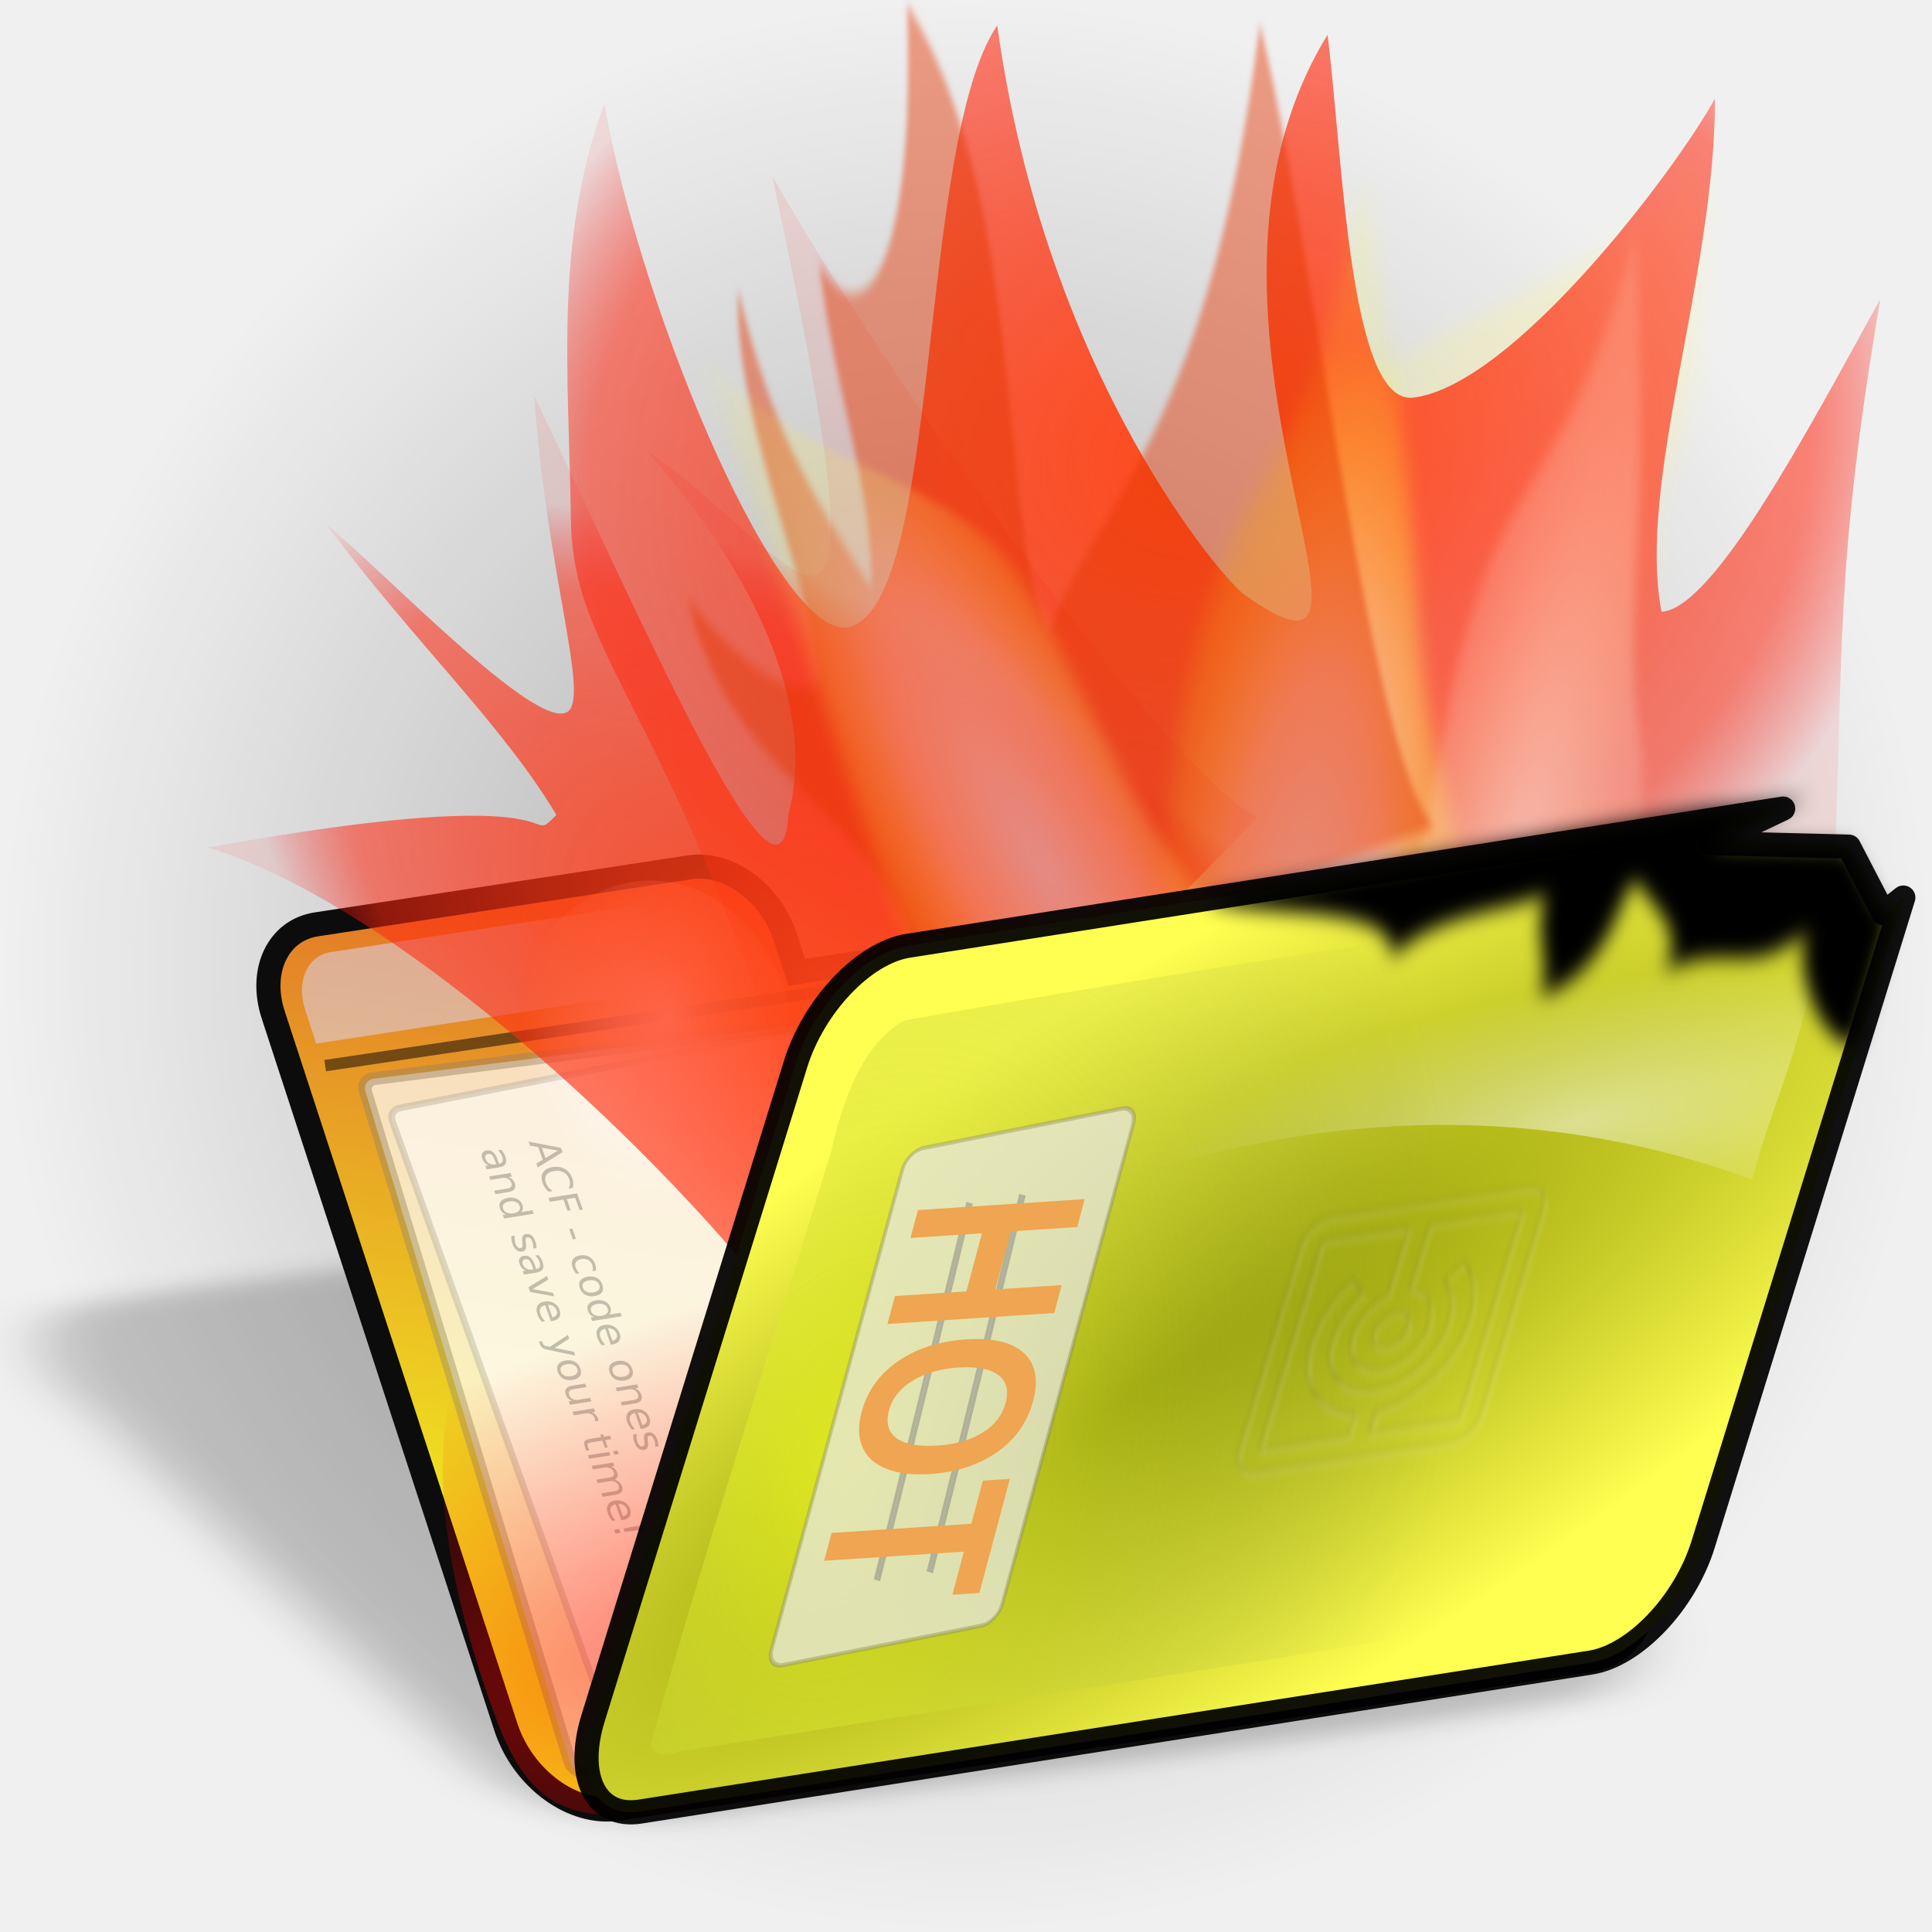
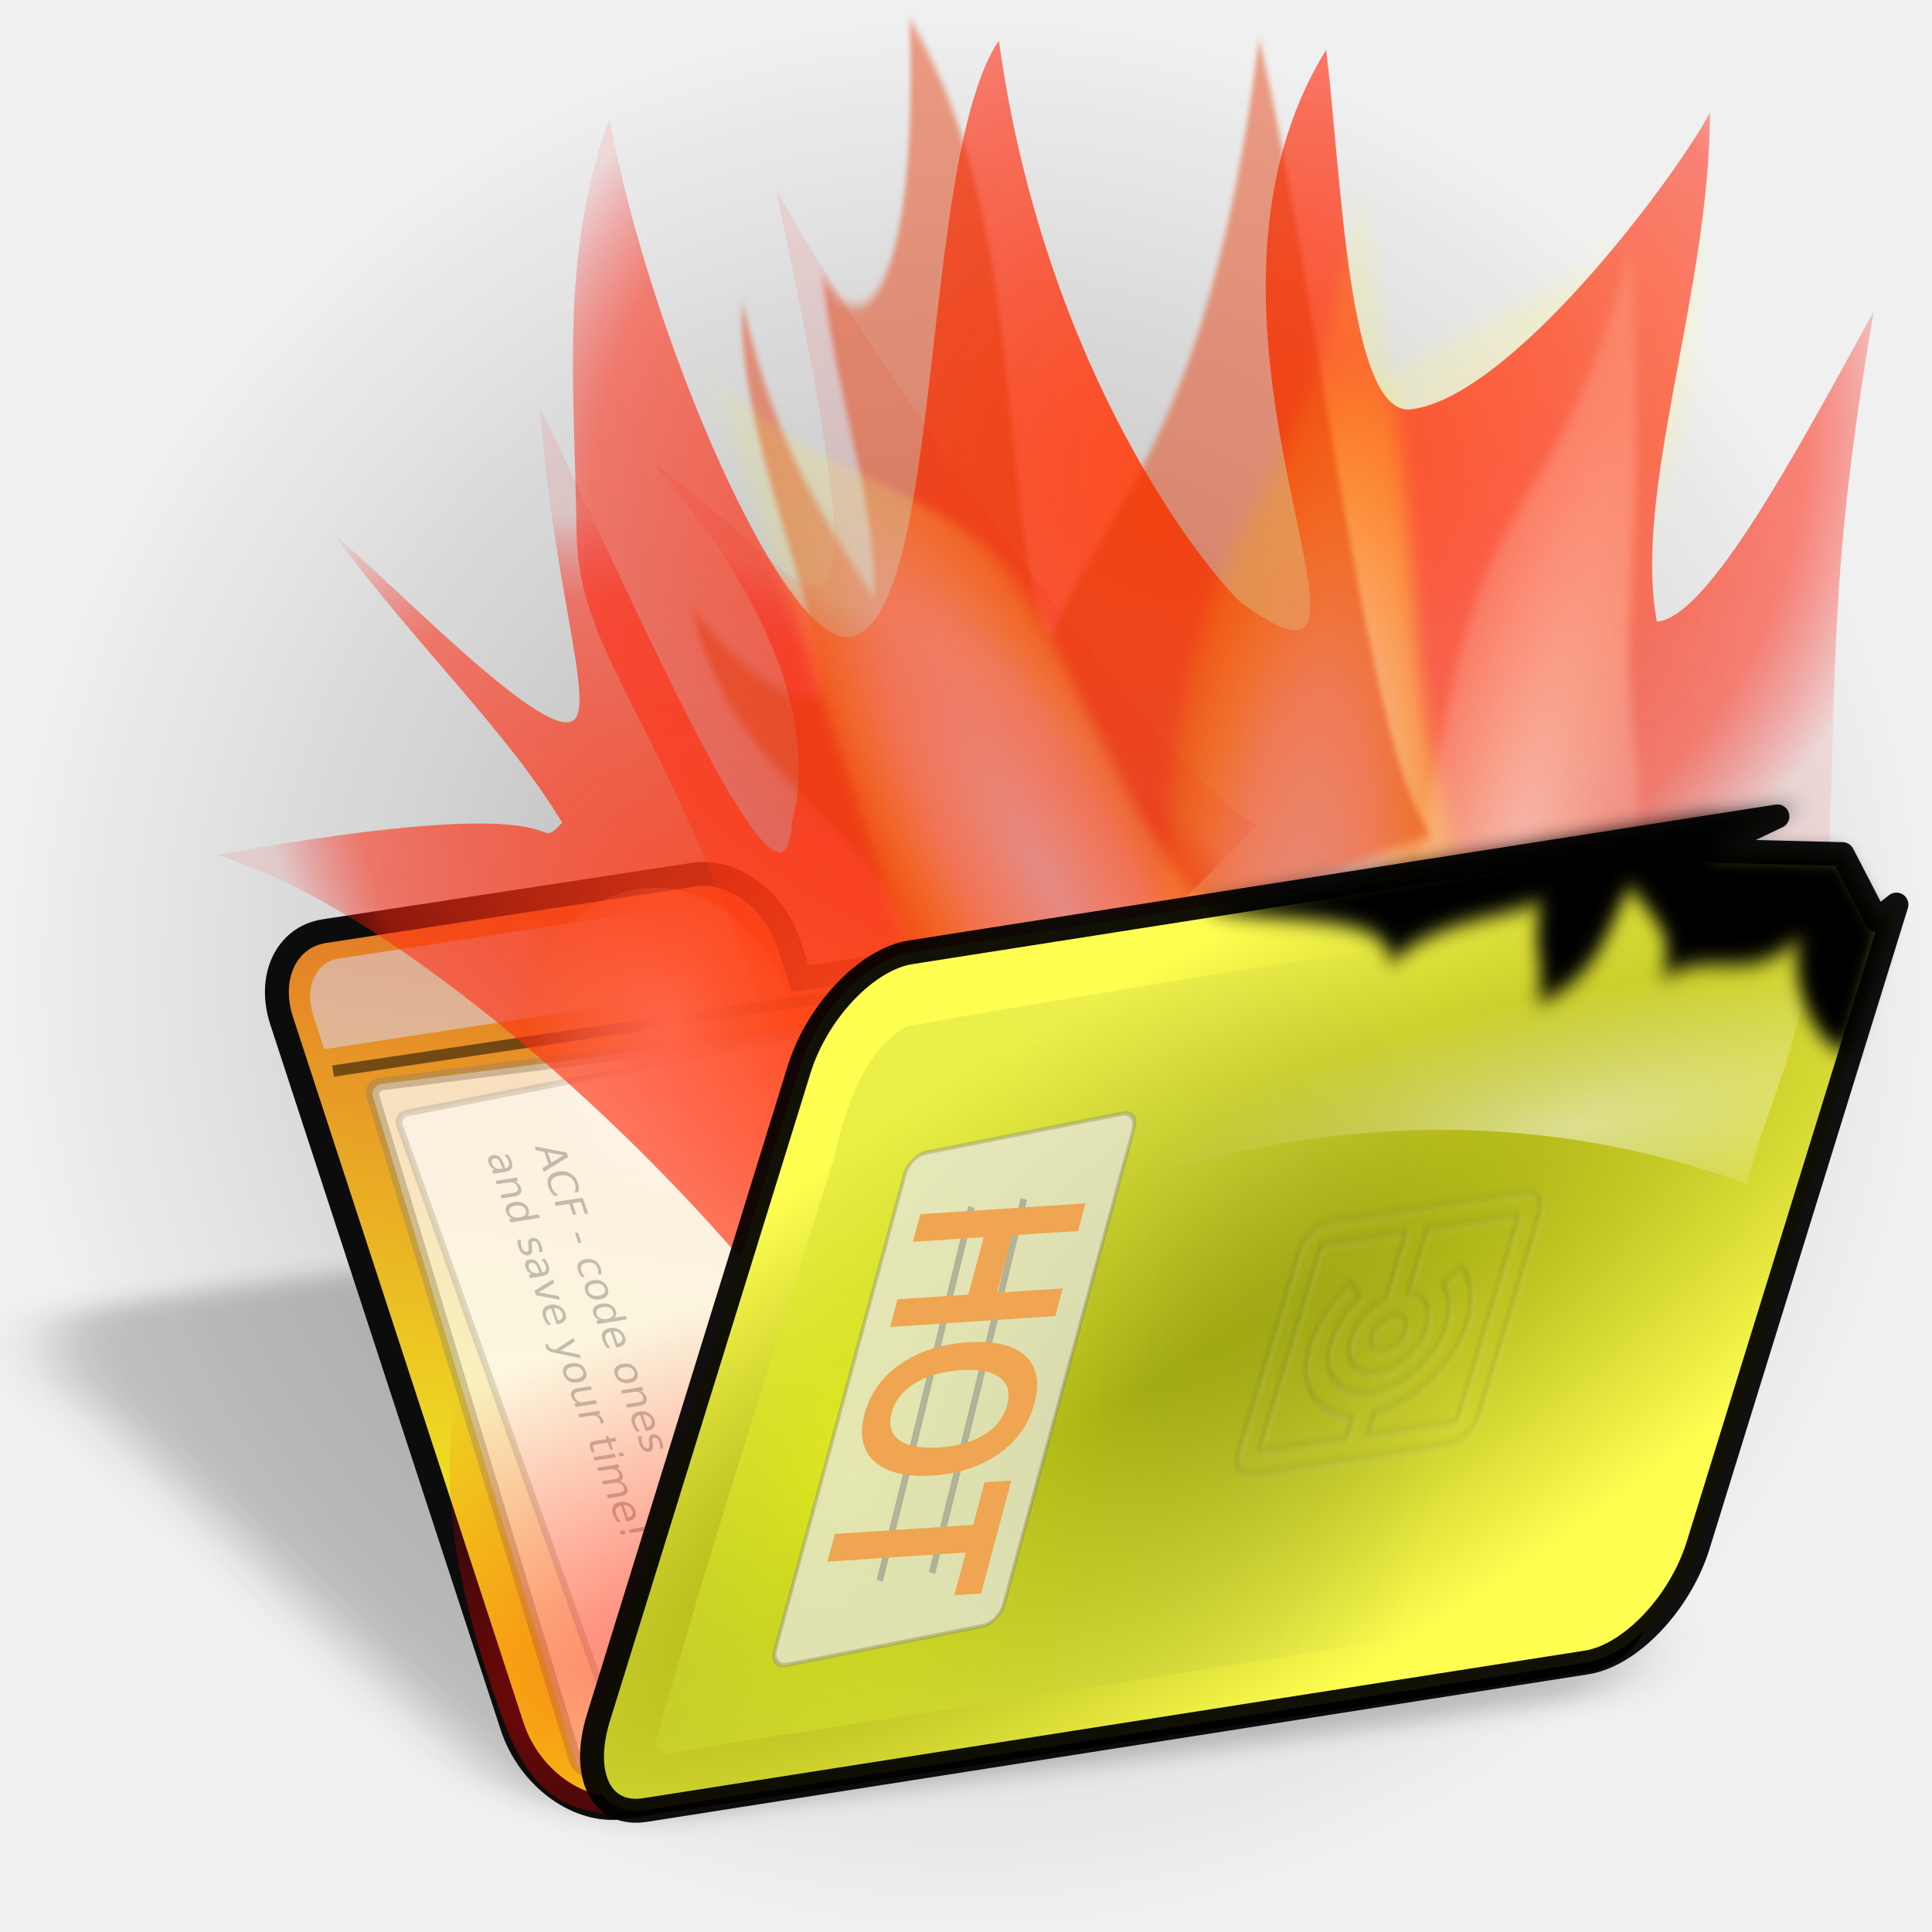
- <svg xmlns="http://www.w3.org/2000/svg" xmlns:xlink="http://www.w3.org/1999/xlink" width="800" height="800" id="svg2" version="1.1">
+ <svg xmlns="http://www.w3.org/2000/svg" xmlns:xlink="http://www.w3.org/1999/xlink" width="256" height="256" id="svg2" version="1.1">
  <defs id="defs4">
    <linearGradient id="linearGradient4261">
      <stop style="stop-color:#ffffff;stop-opacity:1;" offset="0" id="stop4263" />
      <stop style="stop-color:#ffffff;stop-opacity:0;" offset="1" id="stop4265" />
    </linearGradient>
    <linearGradient id="linearGradient4610">
      <stop style="stop-color:#ff0000;stop-opacity:1;" offset="0" id="stop4612" />
      <stop style="stop-color:#ff0000;stop-opacity:0;" offset="1" id="stop4614" />
    </linearGradient>
    <linearGradient id="linearGradient4564">
      <stop style="stop-color:#000000;stop-opacity:1;" offset="0" id="stop4566" />
      <stop style="stop-color:#000000;stop-opacity:0;" offset="1" id="stop4568" />
    </linearGradient>
    <linearGradient id="linearGradient4483">
      <stop id="stop4485" offset="0" style="stop-color:#ffffff;stop-opacity:1;" />
      <stop id="stop4487" offset="1" style="stop-color:#ffffff;stop-opacity:1" />
    </linearGradient>
    <linearGradient id="linearGradient4419">
      <stop id="stop4421" offset="0" style="stop-color:#f3ff1f;stop-opacity:1;" />
      <stop id="stop4423" offset="1" style="stop-color:#94a151;stop-opacity:0" />
    </linearGradient>
    <linearGradient id="linearGradient4306">
      <stop style="stop-color:#ff4b1b;stop-opacity:1;" offset="0" id="stop4308" />
      <stop id="stop3737" offset="0.843" style="stop-color:#ff250d;stop-opacity:0.541;" />
      <stop style="stop-color:#ff0000;stop-opacity:0.088;" offset="1" id="stop4310" />
    </linearGradient>
    <linearGradient id="linearGradient4268">
      <stop id="stop4270" offset="0" style="stop-color:#f3ff1f;stop-opacity:1;" />
      <stop id="stop4272" offset="1" style="stop-color:#dc3e2b;stop-opacity:1;" />
    </linearGradient>
    <linearGradient id="linearGradient4260">
      <stop id="stop4262" offset="0" style="stop-color:#ffffff;stop-opacity:1;" />
      <stop style="stop-color:#fff5e4;stop-opacity:0.395;" offset="0.5" id="stop4264" />
      <stop id="stop4266" offset="1" style="stop-color:#ffd2b7;stop-opacity:0;" />
    </linearGradient>
    <linearGradient id="linearGradient3852">
      <stop id="stop3854" offset="0" style="stop-color:#daddf7;stop-opacity:1;" />
      <stop style="stop-color:#fbdfd2;stop-opacity:0.518;" offset="0.375" id="stop3856" />
      <stop id="stop3858" offset="1" style="stop-color:#ffff5e;stop-opacity:0.123;" />
    </linearGradient>
    <linearGradient id="linearGradient3794">
      <stop style="stop-color:#daddf7;stop-opacity:1;" offset="0" id="stop3796" />
      <stop id="stop3802" offset="0.5" style="stop-color:#f8cbb6;stop-opacity:0.78;" />
      <stop style="stop-color:#ffff0d;stop-opacity:0.123;" offset="1" id="stop3798" />
    </linearGradient>
    <linearGradient id="linearGradient3764">
      <stop style="stop-color:#ffffff;stop-opacity:1;" offset="0" id="stop3766" />
      <stop style="stop-color:#ffffff;stop-opacity:0.895;" offset="1" id="stop3768" />
    </linearGradient>
    <linearGradient id="linearGradient3725">
      <stop style="stop-color:#ffffff;stop-opacity:0" offset="0" id="stop3727" />
      <stop style="stop-color:#dadaff;stop-opacity:1;" offset="1" id="stop3729" />
    </linearGradient>
    <linearGradient id="linearGradient3698">
      <stop style="stop-color:#909800;stop-opacity:1;" offset="0" id="stop3700" />
      <stop style="stop-color:#ffff51;stop-opacity:1;" offset="1" id="stop3702" />
    </linearGradient>
-     <linearGradient xlink:href="#linearGradient4268" id="linearGradient3706" x1="255.728" y1="285.922" x2="353.567" y2="-69.078" gradientUnits="userSpaceOnUse" gradientTransform="matrix(1.075114,-0.1643852,0.4053173,1.240813,-176.0063,297.9742)" />
-     <linearGradient xlink:href="#linearGradient3725" id="linearGradient3731" x1="321.642" y1="49.381" x2="276.062" y2="29" gradientUnits="userSpaceOnUse" gradientTransform="matrix(1.075114,-0.1643852,0.4268124,1.306616,-177.9766,294.4107)" />
+     <linearGradient xlink:href="#linearGradient4268" id="linearGradient3706" x1="255.728" y1="285.922" x2="353.567" y2="-69.078" gradientUnits="userSpaceOnUse" gradientTransform="matrix(0.3408073,-0.0521095,0.1284841,0.3933331,-109.3546,575.0137)" />
+     <linearGradient xlink:href="#linearGradient3725" id="linearGradient3731" x1="321.642" y1="49.381" x2="276.062" y2="29" gradientUnits="userSpaceOnUse" gradientTransform="matrix(0.3408073,-0.0521095,0.135298,0.4141926,-109.9792,573.8841)" />
    <radialGradient xlink:href="#linearGradient3764" id="radialGradient3770" cx="336.405" cy="230.033" fx="336.405" fy="230.033" r="32.286" gradientTransform="matrix(1,0,0,1.663717,0,-142.1336)" gradientUnits="userSpaceOnUse" />
    <filter id="filter3840" color-interpolation-filters="sRGB">
      <feGaussianBlur stdDeviation="4.536" id="feGaussianBlur3842" />
    </filter>
    <filter id="filter3844" color-interpolation-filters="sRGB">
      <feGaussianBlur stdDeviation="4.433" id="feGaussianBlur3846" />
    </filter>
    <filter id="filter3848" color-interpolation-filters="sRGB">
      <feGaussianBlur stdDeviation="4.233" id="feGaussianBlur3850" />
    </filter>
    <linearGradient xlink:href="#linearGradient3698-0" id="linearGradient3704-4" x1="498.317" y1="125.21" x2="459.54" y2="313.781" gradientUnits="userSpaceOnUse" />
    <linearGradient id="linearGradient3698-0">
      <stop style="stop-color:#ffffff;stop-opacity:1;" offset="0" id="stop3700-9" />
      <stop style="stop-color:#ffffff;stop-opacity:0;" offset="1" id="stop3702-4" />
    </linearGradient>
-     <radialGradient xlink:href="#linearGradient3698-0" id="radialGradient3950" cx="587.041" cy="114.388" fx="587.041" fy="114.388" r="210.447" gradientTransform="matrix(0.8502129,-0.1182492,-0.09760234,0.2841227,85.06338,405.5292)" gradientUnits="userSpaceOnUse" />
+     <radialGradient xlink:href="#linearGradient3698-0" id="radialGradient3950" cx="587.041" cy="114.388" fx="587.041" fy="114.388" r="210.447" gradientTransform="matrix(0.2695144,-0.03748458,-0.03093959,0.09006586,-26.59646,609.1082)" gradientUnits="userSpaceOnUse" />
    <linearGradient id="linearGradient3852-2">
      <stop id="stop3854-4" offset="0" style="stop-color:#daddf7;stop-opacity:1;" />
      <stop style="stop-color:#f8cbb6;stop-opacity:0.78;" offset="0.375" id="stop3856-5" />
      <stop id="stop3858-5" offset="1" style="stop-color:#ffff0d;stop-opacity:0.404;" />
    </linearGradient>
    <linearGradient id="linearGradient3794-1">
      <stop style="stop-color:#daddf7;stop-opacity:1;" offset="0" id="stop3796-5" />
      <stop id="stop3802-2" offset="0.5" style="stop-color:#f8cbb6;stop-opacity:0.78;" />
      <stop style="stop-color:#ffff0d;stop-opacity:0.211" offset="1" id="stop3798-7" />
    </linearGradient>
    <linearGradient id="linearGradient4097">
      <stop id="stop4099" offset="0" style="stop-color:#daddf7;stop-opacity:1;" />
      <stop style="stop-color:#f8cbb6;stop-opacity:0.78;" offset="0.375" id="stop4101" />
      <stop id="stop4103" offset="1" style="stop-color:#ffff0d;stop-opacity:0.404;" />
    </linearGradient>
    <radialGradient xlink:href="#linearGradient3794-1" id="radialGradient3800-2" cx="134.35" cy="-322.228" fx="134.35" fy="-322.228" r="180.817" gradientTransform="matrix(0.462438,0.1320238,-0.3890196,1.362614,298.4016,481.7275)" gradientUnits="userSpaceOnUse" />
    <linearGradient id="linearGradient4110">
      <stop style="stop-color:#daddf7;stop-opacity:1;" offset="0" id="stop4112" />
      <stop id="stop4114" offset="0.5" style="stop-color:#f8cbb6;stop-opacity:0.78;" />
      <stop style="stop-color:#ffff0d;stop-opacity:0.211" offset="1" id="stop4116" />
    </linearGradient>
    <radialGradient xlink:href="#linearGradient3794" id="radialGradient4293" gradientUnits="userSpaceOnUse" gradientTransform="matrix(0.462438,0.1320238,-0.3890196,1.362614,284.2595,481.7275)" cx="134.35" cy="-322.228" fx="134.35" fy="-322.228" r="180.817" />
-     <radialGradient xlink:href="#linearGradient4306" id="radialGradient4331" gradientUnits="userSpaceOnUse" gradientTransform="matrix(1.95313,0.07577318,-0.2295538,1.659582,-380.1722,-89.54359)" cx="418.558" cy="92.11" fx="418.558" fy="92.11" r="153.147" />
-     <radialGradient xlink:href="#linearGradient4419" id="radialGradient4411" cx="298.95" cy="675.465" fx="298.95" fy="675.465" r="231.021" gradientTransform="matrix(1.047223,0.06596438,-0.2927663,1.553226,156.2031,-554.9764)" gradientUnits="userSpaceOnUse" />
-     <radialGradient xlink:href="#linearGradient4306" id="radialGradient4479" gradientUnits="userSpaceOnUse" gradientTransform="matrix(-1.037369,0.4313877,1.46868,1.479326,537.1189,-98.79491)" cx="466.605" cy="165.459" fx="466.605" fy="165.459" r="153.147" />
+     <radialGradient xlink:href="#linearGradient4306" id="radialGradient4331" gradientUnits="userSpaceOnUse" gradientTransform="matrix(0.6191351,0.02401982,-0.07276772,0.5260815,-174.0745,452.1719)" cx="418.558" cy="92.11" fx="418.558" fy="92.11" r="153.147" />
+     <radialGradient xlink:href="#linearGradient4419" id="radialGradient4411" cx="298.95" cy="675.465" fx="298.95" fy="675.465" r="231.021" gradientTransform="matrix(0.331966,0.02091047,-0.09280586,0.492367,-4.045416,304.6314)" gradientUnits="userSpaceOnUse" />
+     <radialGradient xlink:href="#linearGradient4306" id="radialGradient4479" gradientUnits="userSpaceOnUse" gradientTransform="matrix(-0.3288422,0.1367483,0.4655661,0.4689408,116.7035,449.2393)" cx="466.605" cy="165.459" fx="466.605" fy="165.459" r="153.147" />
    <radialGradient xlink:href="#linearGradient4564" id="radialGradient4574" gradientUnits="userSpaceOnUse" gradientTransform="matrix(1,0,0,0.857868,0,35.51909)" cx="-984.899" cy="249.902" fx="-984.899" fy="249.902" r="199" />
    <filter id="filter4576" color-interpolation-filters="sRGB">
      <feGaussianBlur stdDeviation="1.385" id="feGaussianBlur4578" />
    </filter>
    <filter id="filter4588" color-interpolation-filters="sRGB">
      <feGaussianBlur stdDeviation="8.355" id="feGaussianBlur4590" />
    </filter>
    <radialGradient xlink:href="#linearGradient4610" id="radialGradient4616" cx="-187.888" cy="522.208" fx="-187.888" fy="522.208" r="111.117" gradientTransform="matrix(1,0,0,0.7363636,0,137.673)" gradientUnits="userSpaceOnUse" />
-     <radialGradient xlink:href="#linearGradient3698" id="radialGradient3710" cx="432.841" cy="450.007" fx="432.841" fy="450.007" r="278.333" gradientTransform="matrix(1.659419,-1.031473,0.2860954,0.4602661,-455.4125,718.4101)" gradientUnits="userSpaceOnUse" />
+     <radialGradient xlink:href="#linearGradient3698" id="radialGradient3710" cx="432.841" cy="450.007" fx="432.841" fy="450.007" r="278.333" gradientTransform="matrix(0.5260297,-0.3269732,0.0906912,0.1459027,-197.9254,708.2903)" gradientUnits="userSpaceOnUse" />
    <linearGradient id="linearGradient3164">
      <stop id="stop3166" offset="0" style="stop-color:#ffffff;stop-opacity:1;" />
      <stop style="stop-color:#0af27e;stop-opacity:1;" offset="0.756" id="stop3172" />
      <stop id="stop3168" offset="1" style="stop-color:#0af27e;stop-opacity:1;" />
    </linearGradient>
    <linearGradient id="linearGradient3174">
      <stop id="stop3176" offset="0" style="stop-color:#ffe2c0;stop-opacity:1;" />
      <stop style="stop-color:#000000;stop-opacity:1;" offset="0.84" id="stop3182" />
      <stop id="stop3178" offset="1" style="stop-color:#000000;stop-opacity:1;" />
    </linearGradient>
-     <filter id="filter4224">
+     <filter id="filter4224" color-interpolation-filters="sRGB">
      <feGaussianBlur stdDeviation="2" id="feGaussianBlur4226" />
    </filter>
-     <radialGradient xlink:href="#linearGradient4610" id="radialGradient4233" gradientUnits="userSpaceOnUse" gradientTransform="matrix(2.102554,-0.1045525,0.1548818,0.8757045,143.5146,42.32492)" cx="-204.212" cy="537.542" fx="-204.212" fy="537.542" r="111.117" />
-     <filter id="filter4255">
+     <radialGradient xlink:href="#linearGradient4610" id="radialGradient4233" gradientUnits="userSpaceOnUse" gradientTransform="matrix(0.8622935,-0.3397156,0.214283,0.3152777,73.70279,425.3577)" cx="-204.212" cy="537.542" fx="-204.212" fy="537.542" r="111.117" />
+     <filter id="filter4255" color-interpolation-filters="sRGB">
      <feGaussianBlur stdDeviation="3.414" id="feGaussianBlur4257" />
    </filter>
    <radialGradient xlink:href="#linearGradient4261" id="radialGradient4267" cx="-448.508" cy="1464.68" fx="-448.508" fy="1464.68" r="77.272" gradientTransform="matrix(1,0,0,0.8169815,0,268.0636)" gradientUnits="userSpaceOnUse" />
    <radialGradient xlink:href="#linearGradient4261" id="radialGradient3746" gradientUnits="userSpaceOnUse" gradientTransform="matrix(1,0,0,0.8169815,0,268.0636)" cx="-438.536" cy="1445.813" fx="-438.536" fy="1445.813" r="77.272" />
    <radialGradient xlink:href="#linearGradient4260" id="radialGradient3748" gradientUnits="userSpaceOnUse" gradientTransform="matrix(0.7443518,0.5329815,-0.8659231,2.563268,92.71256,814.7433)" cx="134.35" cy="-322.228" fx="134.35" fy="-322.228" r="180.817" />
    <radialGradient xlink:href="#linearGradient3852" id="radialGradient3750" gradientUnits="userSpaceOnUse" gradientTransform="matrix(0.3558316,0.3032365,-0.8063512,0.4383624,108.6921,154.7778)" cx="150.534" cy="-343.843" fx="150.534" fy="-343.843" r="180.817" />
    <radialGradient xlink:href="#linearGradient3794" id="radialGradient3752" gradientUnits="userSpaceOnUse" gradientTransform="matrix(0.6279556,-0.1003267,0.1200544,1.963273,302.0451,716.6414)" cx="177.651" cy="-324.87" fx="177.651" fy="-324.87" r="180.817" />
  </defs>
-   <g id="layer4" style="display:inline" transform="translate(80.55254,95.88361)">
-     <path style="opacity:0.2;fill:#000000;fill-opacity:1;stroke:none;display:inline;filter:url(#filter4588)" d="m 288.628,245.033 c -52.608,1.796 -105.487,-2.586 -157.92,2.558 -23.709,7.763 -36.266,35.12 -31.667,58.848 0.588,78.411 -1.504,156.88 1.337,235.25 5.981,27.334 36.513,44.391 63.344,39.312 124.394,-0.719 248.813,1.566 373.188,-1.281 28.587,-5.66 49.892,-30.752 56.519,-58.369 21.939,-56.454 47.828,-111.44 66.762,-168.974 2.232,-24.425 -22.906,-45.51 -46.562,-41.344 -14.507,-0.519 -29.024,0.465 -43.531,-0.062 -11.205,-21.735 -38,-30.807 -61.312,-27.368 -57.697,0.503 -115.397,0.404 -173.094,-0.038 -4.304,-21.559 -24.649,-39.518 -47.062,-38.531 z" id="path4333" transform="matrix(0.9797826,-0.1274937,0.6935346,0.6422282,-352.7891,303.624)" />
-     <path style="opacity:0.3;fill:url(#radialGradient4574);fill-opacity:1;stroke:none;display:inline" id="path4562" d="m -785.899,249.902 c 0,94.284 -89.095,170.716 -199,170.716 -109.905,0 -199,-76.432 -199,-170.716 0,-94.284 89.095,-170.716 199,-170.716 109.905,0 199,76.432 199,170.716 z" transform="matrix(2.01005,0,0,2.343076,2299.143,-281.4233)" />
+   <g id="layer4" style="display:inline" transform="translate(80.55254,-448.1164)">
+     <path style="opacity:0.2;fill:#000000;fill-opacity:1;stroke:none;display:inline;filter:url(#filter4588)" d="m 288.628,245.033 c -52.608,1.796 -105.487,-2.586 -157.92,2.558 -23.709,7.763 -36.266,35.12 -31.667,58.848 0.588,78.411 -1.504,156.88 1.337,235.25 5.981,27.334 36.513,44.391 63.344,39.312 124.394,-0.719 248.813,1.566 373.188,-1.281 28.587,-5.66 49.892,-30.752 56.519,-58.369 21.939,-56.454 47.828,-111.44 66.762,-168.974 2.232,-24.425 -22.906,-45.51 -46.562,-41.344 -14.507,-0.519 -29.024,0.465 -43.531,-0.062 -11.205,-21.735 -38,-30.807 -61.312,-27.368 -57.697,0.503 -115.397,0.404 -173.094,-0.038 -4.304,-21.559 -24.649,-39.518 -47.062,-38.531 z" id="path4333" transform="matrix(0.3105875,-0.04041505,0.2198479,0.203584,-165.3941,576.8046)" />
+     <path style="opacity:0.3;fill:url(#radialGradient4574);fill-opacity:1;stroke:none;display:inline" id="path4562" d="m -785.899,249.902 a 199,170.716 0 1 1 -398,0 199,170.716 0 1 1 398,0 z" transform="matrix(0.6371785,0,0,0.7427465,675.2587,391.3468)" />
  </g>
-   <g id="layer1" style="display:inline" transform="translate(80.55254,95.88361)">
-     <path style="fill:url(#linearGradient3706);fill-opacity:1;stroke:#0c0c0c;stroke-width:10;stroke-miterlimit:4;stroke-opacity:1;stroke-dasharray:none" d="m 50.436,286.883 c -15.878,2.428 -23.84,19.132 -17.854,37.457 l 17.568,53.781 15.833,48.469 62.913,192.597 c 7.057,21.604 27.788,36.707 46.507,33.845 l 402.395,-61.526 c 18.719,-2.862 28.114,-22.572 21.057,-44.176 L 520.109,306.265 c -7.057,-21.604 -27.809,-36.664 -46.528,-33.801 l -224.228,34.285 -4.838,-14.812 c -5.986,-18.325 -23.585,-31.121 -39.463,-28.694 L 50.436,286.883 z" id="rect2916" />
-     <rect style="opacity:0.7;fill:#ffffff;fill-opacity:1;stroke:#797979;stroke-width:5.389;stroke-miterlimit:4;stroke-opacity:0.464;stroke-dasharray:none" id="rect3708" width="430.35" height="300.26" x="-36.674" y="362.558" ry="4.901" transform="matrix(0.99207,-0.1256863,0.2916487,0.9565255,0,0)" />
-     <rect ry="4.687" y="376.733" x="-47.778" height="287.151" width="402.926" id="rect3710" style="opacity:0.5;fill:#ffffff;fill-opacity:1;stroke:#797979;stroke-width:2.789;stroke-miterlimit:4;stroke-opacity:0.464;stroke-dasharray:none" transform="matrix(0.9812305,-0.1928385,0.3376218,0.9412819,0,0)" />
-     <text xml:space="preserve" style="font-size:16.567px;font-style:normal;font-weight:normal;opacity:0.228;fill:#000000;fill-opacity:1;stroke:none;font-family:Bitstream Vera Sans" x="390.262" y="-4.777" id="text3712" transform="matrix(0.3423481,0.9672269,-0.9784422,0.1566372,0,0)">
-       <tspan id="tspan3714" x="390.262" y="-4.777">ACF - code ones</tspan>
-       <tspan x="390.262" y="15.931" id="tspan3716">and save your time!</tspan>
+   <g id="layer1" style="display:inline" transform="translate(80.55254,-448.1164)">
+     <path style="fill:url(#linearGradient3706);fill-opacity:1;stroke:#0c0c0c;stroke-width:3.17;stroke-miterlimit:4;stroke-opacity:1;stroke-dasharray:none" d="m -37.573,571.498 c -5.033,0.77 -7.557,6.065 -5.66,11.874 l 5.569,17.049 5.019,15.365 19.943,61.053 c 2.237,6.848 8.809,11.636 14.743,10.729 L 129.599,668.063 c 5.934,-0.907 8.912,-7.155 6.675,-14.004 l -24.962,-76.417 c -2.237,-6.848 -8.815,-11.622 -14.749,-10.715 l -71.08,10.868 -1.534,-4.695 c -1.898,-5.809 -7.476,-9.865 -12.51,-9.096 l -49.012,7.494 z" id="rect2916" />
+     <rect style="opacity:0.7;fill:#ffffff;fill-opacity:1;stroke:#797979;stroke-width:1.708;stroke-miterlimit:4;stroke-opacity:0.464;stroke-dasharray:none" id="rect3708" width="136.42" height="95.181" x="-205.809" y="591.813" ry="1.554" transform="matrix(0.99207,-0.1256863,0.2916487,0.9565255,0,0)" />
+     <rect ry="1.486" y="585.893" x="-230.234" height="91.026" width="127.726" id="rect3710" style="opacity:0.5;fill:#ffffff;fill-opacity:1;stroke:#797979;stroke-width:0.884;stroke-miterlimit:4;stroke-opacity:0.464;stroke-dasharray:none" transform="matrix(0.9812305,-0.1928385,0.3376218,0.9412819,0,0)" />
+     <text xml:space="preserve" style="font-size:5.252px;font-style:normal;font-weight:normal;opacity:0.228;fill:#000000;fill-opacity:1;stroke:none;font-family:Bitstream Vera Sans" x="585.519" y="214.809" id="text3712" transform="matrix(0.3423481,0.9672269,-0.9784422,0.1566372,0,0)">
+       <tspan id="tspan3714" x="585.519" y="214.809">ACF - code ones </tspan>
+       <tspan x="585.519" y="221.374" id="tspan3716">and save your time!</tspan>
    </text>
-     <path style="opacity:0.5;fill:url(#linearGradient3731);fill-opacity:1;stroke:none" d="m 56.412,298.357 c -9.717,1.486 -14.433,12.186 -10.575,23.996 l 4.535,13.883 184.651,-28.233 -4.535,-13.883 c -3.858,-11.81 -14.783,-20.118 -24.5,-18.633 L 56.412,298.357 z" id="rect3718" />
-     <path style="opacity:0.5;fill:#000000;stroke:#000000;stroke-width:4.738;stroke-linecap:butt;stroke-linejoin:miter;stroke-miterlimit:4;stroke-opacity:1;stroke-dasharray:none;display:inline" d="M 54.091,345.366 478.464,282.197" id="path4604" />
-     <path transform="matrix(1.320531,-0.4492715,0.5383701,1.215207,189.1664,-161.0884)" style="opacity:0.5;fill:url(#radialGradient4233);fill-opacity:1;stroke:none;display:inline" d="m -76.772,522.208 c 0,45.189 -51.557,85.479 -110.605,72.607 -64.308,-14.018 -84.3,-11.343 -81.33,-56.703 5.593,-85.442 34.861,-135.525 96.229,-135.525 61.368,0 95.706,74.432 95.706,119.621 z" id="path4608" />
-     <path style="fill:url(#radialGradient3746);fill-opacity:1;stroke:none;display:inline" id="path4259" d="m -371.736,1464.68 a 76.772,62.629 0 1 1 -153.543,0 76.772,62.629 0 1 1 153.543,0 z" transform="matrix(0.7851855,0,0,1.183429,540.9907,-1390.229)" />
+     <path style="opacity:0.5;fill:url(#linearGradient3731);fill-opacity:1;stroke:none" d="m -35.679,575.135 c -3.08,0.471 -4.575,3.863 -3.352,7.607 l 1.438,4.401 58.534,-8.95 -1.438,-4.401 c -1.223,-3.744 -4.686,-6.377 -7.766,-5.906 l -47.415,7.25 z" id="rect3718" />
+     <path style="opacity:0.5;fill:#000000;stroke:#000000;stroke-width:1.502;stroke-linecap:butt;stroke-linejoin:miter;stroke-miterlimit:4;stroke-opacity:1;stroke-dasharray:none;display:inline" d="M -36.415,590.037 98.11,570.012" id="path4604" />
+     <path style="opacity:0.5;fill:url(#radialGradient4233);fill-opacity:1;stroke:none;display:inline" d="m 63.388,641.589 c 7.712,17.408 -6.994,40.27 -33.909,43.721 -29.312,3.759 -37.224,7.636 -43.722,-10.26 -12.241,-33.71 -8.536,-57.171 17.153,-65.911 25.689,-8.74 52.766,15.042 60.478,32.45 z" id="path4608" />
+     <path style="fill:url(#radialGradient3746);fill-opacity:1;stroke:none;display:inline" id="path4259" d="m -371.736,1464.68 a 76.772,62.629 0 1 1 -153.543,0 76.772,62.629 0 1 1 153.543,0 z" transform="matrix(0.2489009,0,0,0.3751426,117.9309,39.8593)" />
  </g>
-   <g id="layer3" style="display:inline" transform="translate(80.55254,95.88361)">
-     <path transform="matrix(0.8683365,-0.4360916,0.2745858,1.281031,112.9229,291.7179)" style="fill:url(#radialGradient3750);fill-opacity:1;stroke:none;display:inline;filter:url(#filter3840)" d="M 163.645,222.017 C 258.599,127.062 301.195,184.42 327.459,65.222 360.672,-85.514 529.951,-4.142 605.181,-48.168 578.488,41.403 556.461,31.408 546.54,57.193 522.381,119.98 418.203,153.326 525.279,224.037" id="path3836" />
-     <path style="fill:url(#radialGradient4331);fill-opacity:1;stroke:none;display:inline" d="M 257.666,393.908 C 200.992,197.373 156.666,180.364 155.826,119.107 154.99,58.221 148.819,3.779 169.663,-52.85 185.989,38.044 243.61,170.831 271.059,163.75 309.614,153.803 299.179,-36.424 332.379,-85.362 352.616,60.815 426.919,145.063 434.627,150.276 511.829,205.587 396.544,36.55 469.161,-81.486 475.517,-31.466 478.028,72.038 504.68,68.765 546.148,63.672 613.354,-25.49 629.618,-55.136 629.535,19.308 597.206,103.863 607.446,157.448 629.039,156.12 667.698,83.052 698.05,27.917 678.897,141.303 683.164,169.167 678.312,283.616" id="path4297" />
-     <path style="fill:url(#radialGradient4293);fill-opacity:1;stroke:none;display:inline;filter:url(#filter3848)" d="M 264.66,234.139 C 359.614,139.184 385.878,112.92 412.142,-6.278 445.355,-157.014 492.954,-107.293 547.503,-248.714 c 24.244,163.645 0,169.706 20.203,240.416 C 587.909,62.413 519.218,165.448 626.295,236.159" id="path3784" transform="matrix(0.7648417,-0.1148969,0.08860908,1.092227,86.76539,312.893)" />
-     <path id="path4477" d="M 440.088,242.586 C 402.837,224.19 284.291,57.264 239.178,-23.093 291.963,222.467 251.448,134.187 187.841,91.297 c 79.814,91.87 58.453,145.667 57.997,150.748 -3.037,52.931 -62.162,-84.416 -105.162,-173.911 5.082,72.827 22.811,123.787 13.99,130.573 -12.522,9.633 -79.646,-61.641 -99.883,-77.064 36.73,48.929 72.673,82.499 95.069,119.928 C 134.774,256.423 166.561,225.953 5.557,255.052 79.292,277.34 184.163,371.385 242.485,445.593" style="fill:url(#radialGradient4479);fill-opacity:1;stroke:none;display:inline" />
-     <path id="path4256" d="M 264.66,234.139 C 359.614,139.184 385.878,112.92 412.142,-6.278 445.355,-157.014 492.954,-107.293 547.503,-248.714 c 24.244,163.645 0,169.706 20.203,240.416 C 587.909,62.413 519.218,165.448 626.295,236.159" style="opacity:0.5;fill:url(#radialGradient3748);fill-opacity:1;stroke:none;display:inline;filter:url(#filter3848)" transform="matrix(0.5392206,-0.04739719,-0.03786287,0.8790211,292.2264,244.5893)" />
-     <path transform="matrix(-1.048572,0.3753656,0.3175775,1.414215,792.2657,-138.6992)" id="path4425" d="m 322.24,187.058 c 18.643,-23.726 -3.836,-174.216 -1.787,-234.804 52.002,105.407 95.312,111.707 126.945,144.003 10.78,-33.54 -28.298,-117.687 0.369,-183.667 17.278,69.454 43.231,88.822 53.407,61.668 5.201,40.645 -1.476,64.143 7.514,93.181 19.472,-41.385 23.589,-62.062 24.245,-93.88 12.882,34.973 -3.772,91.792 2.505,114.558 19.406,3.232 41.093,-35.497 41.429,-35.834 -1.767,62.309 -60.331,74.211 -54.74,136.798" style="opacity:0.829;fill:#e43500;fill-opacity:0.548;stroke:none;display:inline;filter:url(#filter4576)" />
-     <path id="path3832" d="m 163.645,222.017 c 94.954,-94.954 88.32,-156.202 114.584,-275.4 33.213,-150.736 19.81,-100.075 51.462,-249.716 36.226,100.279 104.088,145.643 124.291,216.354 20.203,70.711 -35.778,240.071 71.298,310.782" style="fill:url(#radialGradient3752);fill-opacity:1;stroke:none;display:inline;filter:url(#filter3844);opacity:0.5" transform="matrix(0.4160818,-0.4432597,0.334145,0.6337672,175.2486,391.0344)" />
+   <g id="layer3" style="display:inline" transform="translate(80.55254,-448.1164)">
+     <path transform="matrix(0.2752595,-0.1382395,0.0870427,0.4060822,-17.7651,573.0304)" style="fill:url(#radialGradient3750);fill-opacity:1;stroke:none;display:inline;filter:url(#filter3840)" d="M 163.645,222.017 C 258.599,127.062 301.195,184.42 327.459,65.222 360.672,-85.514 529.951,-4.142 605.181,-48.168 578.488,41.403 556.461,31.408 546.54,57.193 522.381,119.98 418.203,153.326 525.279,224.037" id="path3836" />
+     <path style="fill:url(#radialGradient4331);fill-opacity:1;stroke:none;display:inline" d="M 28.118,605.424 C 10.152,543.124 -3.899,537.732 -4.165,518.313 -4.43,499.013 -6.386,481.755 0.221,463.804 5.396,492.617 23.662,534.71 32.363,532.465 c 12.222,-3.153 8.914,-63.454 19.438,-78.967 6.415,46.338 29.969,73.044 32.412,74.696 24.473,17.533 -12.072,-36.051 10.947,-73.468 2.015,15.856 2.811,48.666 11.259,47.629 13.145,-1.614 34.449,-29.879 39.605,-39.276 -0.026,23.599 -10.274,50.402 -7.029,67.388 6.845,-0.421 19.1,-23.583 28.721,-41.061 -6.072,35.943 -4.719,44.776 -6.257,81.056" id="path4297" />
+     <path style="fill:url(#radialGradient4293);fill-opacity:1;stroke:none;display:inline;filter:url(#filter3848)" d="M 264.66,234.139 C 359.614,139.184 385.878,112.92 412.142,-6.278 445.355,-157.014 492.954,-107.293 547.503,-248.714 c 24.244,163.645 0,169.706 20.203,240.416 C 587.909,62.413 519.218,165.448 626.295,236.159" id="path3784" transform="matrix(0.242452,-0.03642189,0.02808876,0.3462321,-26.05693,579.7429)" />
+     <path id="path4477" d="m 85.945,557.456 c -11.808,-5.832 -49.387,-58.746 -63.688,-84.219 16.733,77.842 3.89,49.857 -16.274,36.261 25.301,29.123 18.529,46.176 18.385,47.787 -0.963,16.779 -19.705,-26.759 -33.336,-55.129 1.611,23.086 7.231,39.24 4.435,41.391 -3.97,3.054 -25.248,-19.54 -31.663,-24.429 11.643,15.51 23.037,26.152 30.136,38.017 -4.779,4.708 5.297,-4.951 -45.741,4.273 23.374,7.065 56.618,36.877 75.105,60.401" style="fill:url(#radialGradient4479);fill-opacity:1;stroke:none;display:inline" />
+     <path id="path4256" d="M 264.66,234.139 C 359.614,139.184 385.878,112.92 412.142,-6.278 445.355,-157.014 492.954,-107.293 547.503,-248.714 c 24.244,163.645 0,169.706 20.203,240.416 C 587.909,62.413 519.218,165.448 626.295,236.159" style="opacity:0.5;fill:url(#radialGradient3748);fill-opacity:1;stroke:none;display:inline;filter:url(#filter3848)" transform="matrix(0.170931,-0.01502474,-0.01200239,0.2786465,39.07347,558.0909)" />
+     <path transform="matrix(-0.3323935,0.1189895,0.1006709,0.448301,197.5841,436.5898)" id="path4425" d="m 322.24,187.058 c 18.643,-23.726 -3.836,-174.216 -1.787,-234.804 52.002,105.407 95.312,111.707 126.945,144.003 10.78,-33.54 -28.298,-117.687 0.369,-183.667 17.278,69.454 43.231,88.822 53.407,61.668 5.201,40.645 -1.476,64.143 7.514,93.181 19.472,-41.385 23.589,-62.062 24.245,-93.88 12.882,34.973 -3.772,91.792 2.505,114.558 19.406,3.232 41.093,-35.497 41.429,-35.834 -1.767,62.309 -60.331,74.211 -54.74,136.798" style="opacity:0.829;fill:#e43500;fill-opacity:0.548;stroke:none;display:inline;filter:url(#filter4576)" />
+     <path id="path3832" d="m 163.645,222.017 c 94.954,-94.954 88.32,-156.202 114.584,-275.4 33.213,-150.736 19.81,-100.075 51.462,-249.716 36.226,100.279 104.088,145.643 124.291,216.354 20.203,70.711 -35.778,240.071 71.298,310.782" style="opacity:0.5;fill:url(#radialGradient3752);fill-opacity:1;stroke:none;display:inline;filter:url(#filter3844)" transform="matrix(0.1318964,-0.1405117,0.1059228,0.2009019,1.991932,604.5134)" />
  </g>
-   <g id="layer2" style="display:inline" transform="translate(80.55254,95.88361)">
-     <path style="fill:url(#radialGradient3710);fill-opacity:1;stroke:#000000;stroke-width:10;stroke-linejoin:round;stroke-miterlimit:4;stroke-opacity:0.93;stroke-dasharray:none" d="m 657.817,238.925 -362.316,56.801 c -18.308,2.871 -39.113,24.74 -46.628,49.016 L 165.021,615.602 c -7.515,24.276 1.182,41.52 19.491,38.65 l 393.553,-61.691 c 18.308,-2.871 39.113,-24.74 46.628,-49.016 l 82.876,-267.77 -8.232,6.494 -14.317,-27.579 -57.333,-1.447 30.131,-14.318 z" id="path2923" />
-     <path style="opacity:0.5;fill:url(#radialGradient3950);fill-opacity:1;stroke:none;display:inline" d="m 664.455,299.846 c -129.216,19.266 -257.525,31.396 -387.017,53.024 -17.442,7.439 -32.923,47.029 -41.802,82.291 -4.201,14.293 -8.781,28.242 -13.224,42.32 148.398,-106.859 294.272,-131.87 422.704,-84.922 4.735,-19.75 12.635,-37.512 18.12,-56.901 2.967,-10.608 7.428,-24.024 7.737,-34.341 -1.636,-2.492 -4.229,-1.832 -6.518,-1.471 z" id="path2923-8" />
-     <path style="opacity:0.679;fill:url(#radialGradient4411);fill-opacity:1;stroke:none" d="m 678.601,265.198 c -128.195,20.549 -256.478,38.547 -384.645,61.464 -17.892,9.859 -25.692,34.102 -30.344,54.289 -25.062,81.657 -51.755,162.982 -74.652,245.019 1.258,6.917 8.721,4.459 13.354,3.126 125.023,-19.719 250.043,-38.143 375.1,-59.539 17.095,-7.059 26.205,-29.188 30.633,-47.986 24.78,-83.386 52.608,-166.104 76.031,-249.749 0.723,-4.255 -1.147,-8.748 -5.477,-6.625 z" id="path4375" />
-     <g id="g4592" transform="matrix(1.352662,-0.07949985,0.06416709,1.578032,-135.938,-343.9151)">
+   <g id="layer2" style="display:inline" transform="translate(80.55254,-448.1164)">
+     <path style="fill:url(#radialGradient3710);fill-opacity:1;stroke:#000000;stroke-width:3.17;stroke-linejoin:round;stroke-miterlimit:4;stroke-opacity:0.93;stroke-dasharray:none" d="M 154.964,556.295 40.111,574.301 C 34.308,575.211 27.712,582.143 25.33,589.839 l -26.581,85.862 c -2.382,7.696 0.375,13.162 6.178,12.252 L 129.683,668.397 c 5.804,-0.91 12.399,-7.842 14.781,-15.538 l 26.271,-84.882 -2.61,2.058 -4.538,-8.742 -18.174,-0.459 9.551,-4.539 z" id="path2923" />
+     <path style="opacity:0.5;fill:url(#radialGradient3950);fill-opacity:1;stroke:none;display:inline" d="m 157.069,575.607 c -40.961,6.107 -81.635,9.952 -122.683,16.808 -5.529,2.358 -10.436,14.908 -13.251,26.086 -1.332,4.531 -2.784,8.953 -4.192,13.415 47.041,-33.874 93.283,-41.802 133.996,-26.92 1.501,-6.261 4.005,-11.891 5.744,-18.037 0.941,-3.363 2.355,-7.615 2.453,-10.886 -0.519,-0.79 -1.341,-0.581 -2.066,-0.466 z" id="path2923-8" />
+     <path style="opacity:0.679;fill:url(#radialGradient4411);fill-opacity:1;stroke:none" d="m 161.553,564.624 c -40.637,6.514 -81.303,12.219 -121.931,19.484 -5.672,3.125 -8.144,10.81 -9.619,17.21 -7.944,25.885 -16.406,51.665 -23.665,77.67 0.399,2.193 2.765,1.413 4.233,0.991 39.632,-6.251 79.263,-12.091 118.905,-18.873 5.419,-2.238 8.307,-9.252 9.711,-15.211 7.855,-26.433 16.677,-52.654 24.102,-79.17 0.229,-1.349 -0.363,-2.773 -1.736,-2.1 z" id="path4375" />
+     <g id="g4592" transform="matrix(0.4287889,-0.02520116,0.02034073,0.5002304,-96.65308,371.5371)">
      <rect transform="matrix(0.9929965,-0.1181442,-0.3482114,0.937416,0,0)" ry="5.076" y="568.559" x="497.689" height="142.118" width="71.569" id="rect3733" style="opacity:0.72;fill:#e8e8e8;fill-opacity:1;stroke:#797979;stroke-width:1.226;stroke-opacity:0.464" />
      <path id="path3735" d="m 314.594,488.634 c 0,0 -21.991,65.735 -33.003,97.397" style="fill:#ffffff;fill-opacity:1;stroke:#797979;stroke-width:2;stroke-linecap:butt;stroke-linejoin:miter;stroke-miterlimit:4;stroke-opacity:0.464;stroke-dasharray:none" />
      <path id="path3735-7" d="m 330.818,487.364 c 0,0 -21.991,65.735 -33.003,97.397" style="fill:#ffffff;fill-opacity:1;stroke:#797979;stroke-width:2;stroke-linecap:butt;stroke-linejoin:miter;stroke-miterlimit:4;stroke-opacity:0.464;stroke-dasharray:none" />
    </g>
-     <path style="fill:#000000;fill-opacity:1;stroke:none;display:inline;filter:url(#filter4255)" d="m 640.719,344.281 c -12.325,1.937 -25.659,3.951 -38.031,3.938 -42.114,5.37 -157.783,22.565 -202.062,29.875 13.976,6.924 80.612,-0.527 74.156,20 17.458,-16.754 54.572,-16.353 61.812,-22.344 -5.603,17.105 2.683,20.484 -2.186,34.73 29.945,-9.583 31.012,-36.224 38.967,-38.917 0.789,6.792 20.971,14.778 10.094,30.594 26.184,-11.302 32.507,4.068 58.375,-14.312 -8.431,7.483 2.425,39.261 18.162,38.645 l 16.057,-47.114 -5.188,3.375 -13.75,-22.031 -55.062,-1.156 38.656,-15.281 z" id="path4435" transform="matrix(1.041233,0,0,1.251809,0.7987464,-196.8609)" />
-     <text xml:space="preserve" style="font-size:88.931px;font-style:normal;font-variant:normal;font-weight:bold;font-stretch:normal;text-align:start;line-height:125%;writing-mode:lr-tb;text-anchor:start;fill:#efa551;fill-opacity:1;stroke:none;font-family:Arial;-inkscape-font-specification:Arial Bold" x="473.467" y="-367.941" id="text4597" transform="matrix(-0.2412334,0.9020253,-1.12844,0.07412659,0,0)">
-       <tspan id="tspan4599" x="473.467" y="-367.941">HOT</tspan>
+     <path style="fill:#000000;fill-opacity:1;stroke:none;display:inline;filter:url(#filter4255)" d="m 640.719,344.281 c -12.325,1.937 -25.659,3.951 -38.031,3.938 -42.114,5.37 -157.783,22.565 -202.062,29.875 13.976,6.924 80.612,-0.527 74.156,20 17.458,-16.754 54.572,-16.353 61.812,-22.344 -5.603,17.105 2.683,20.484 -2.186,34.73 29.945,-9.583 31.012,-36.224 38.967,-38.917 0.789,6.792 20.971,14.778 10.094,30.594 26.184,-11.302 32.507,4.068 58.375,-14.312 -8.431,7.483 2.425,39.261 18.162,38.645 l 16.057,-47.114 -5.188,3.375 -13.75,-22.031 -55.062,-1.156 38.656,-15.281 z" id="path4435" transform="matrix(0.330067,0,0,0.3968189,-53.30804,418.1527)" />
+     <text xml:space="preserve" style="font-size:28.191px;font-style:normal;font-variant:normal;font-weight:bold;font-stretch:normal;text-align:start;line-height:125%;writing-mode:lr-tb;text-anchor:start;fill:#efa551;fill-opacity:1;stroke:none;font-family:Arial;-inkscape-font-specification:Arial Bold" x="688.397" y="-184.249" id="text4597" transform="matrix(-0.2412334,0.9020253,-1.12844,0.07412659,0,0)">
+       <tspan id="tspan4599" x="688.397" y="-184.249">HOT</tspan>
    </text>
-     <g id="g4207" transform="matrix(0.4898622,0.01651448,-0.0871308,0.7207529,294.6873,125.0365)" style="opacity:0.3;filter:url(#filter4224)">
+     <g id="g4207" transform="matrix(0.1552845,0.00523503,-0.02762015,0.2284761,39.85356,520.193)" style="opacity:0.3;filter:url(#filter4224)">
      <g id="g4202">
        <g id="g4196" transform="matrix(-0.1755401,0.6642637,-0.8732057,0.113068,1022.18,158.139)" style="fill:none;stroke:#ffffff;stroke-opacity:1;display:inline">
          <g id="g4198" clip-path="url(#clp1)" transform="translate(87.4955,149.5529)" style="fill:none;stroke:#ffffff;stroke-opacity:1">
            <path id="path4200" d="m 169,274.743 c 0,0 -5.084,-0.161 -10.469,2.531 -5.385,2.693 -11.531,10.135 -11.531,19.469 l 0,184.938 c 0,0 -0.13,5.084 2.562,10.469 2.693,5.385 10.104,11.531 19.438,11.531 l 177.531,0 c 0,0 5.084,0.13 10.469,-2.562 5.385,-2.693 11.531,-10.104 11.531,-19.438 l 0,-184.938 c 0,0 0.13,-5.084 -2.562,-10.469 -2.693,-5.385 -10.104,-11.531 -19.438,-11.531 l -177.531,0 z m 0,20 177.531,0 c 2.667,0 1.255,-0.146 1.562,0.469 0.307,0.615 0.438,1.531 0.438,1.531 l 0,82.812 -19,0 c -4.616,-36.524 -34.893,-65.188 -71.75,-65.188 -20.033,0 -38.264,8.491 -51.312,22.062 l 14.406,13.875 c 9.526,-9.908 22.495,-15.938 36.906,-15.938 28.823,0 52.375,24.242 52.375,54.875 0,30.633 -23.552,54.875 -52.375,54.875 -14.412,0 -27.38,-6.029 -36.906,-15.938 l -14.406,13.875 c 13.048,13.573 31.279,22.062 51.312,22.062 36.658,0 66.82,-28.322 71.688,-64.562 l 19.062,0 0,82.125 c 0,2.667 0.146,1.255 -0.469,1.562 -0.615,0.307 -1.531,0.438 -1.531,0.438 l -177.531,0 c -2.667,0 -1.255,0.146 -1.562,-0.469 -0.307,-0.615 -0.438,-1.531 -0.438,-1.531 l 0,-79.281 58.312,0 c 5.104,13.258 17.618,22.875 32.438,22.875 19.419,0 34.906,-16.526 34.906,-36.094 0,-19.568 -15.487,-36.062 -34.906,-36.062 -17.121,0 -31.161,12.835 -34.25,29.281 l -56.5,0 0,-85.656 c 0,-2.667 -0.146,-1.255 0.469,-1.562 0.615,-0.307 1.531,-0.438 1.531,-0.438 z m 88.75,78.375 c 8.103,0 14.906,6.819 14.906,16.062 0,9.244 -6.803,16.094 -14.906,16.094 -8.103,0 -14.906,-6.849 -14.906,-16.094 0,-9.246 6.803,-16.062 14.906,-16.062 z" style="font-size:medium;font-style:normal;font-variant:normal;font-weight:normal;font-stretch:normal;text-indent:0;text-align:start;text-decoration:none;line-height:normal;letter-spacing:normal;word-spacing:normal;text-transform:none;direction:ltr;block-progression:tb;writing-mode:lr-tb;text-anchor:start;color:#000000;fill:none;stroke:#ffffff;stroke-width:1.336;stroke-miterlimit:4;stroke-opacity:1;stroke-dasharray:none;marker:none;visibility:visible;display:inline;overflow:visible;enable-background:accumulate;font-family:Bitstream Vera Sans;-inkscape-font-specification:Bitstream Vera Sans" />
          </g>
        </g>
      </g>
      <g id="layer1-4" transform="matrix(-0.1755401,0.6642637,-0.8732057,0.113068,1020.037,155.9961)" style="display:inline">
        <g id="g3293" clip-path="url(#clp1)" transform="translate(87.4955,149.5529)" style="fill:none">
          <path id="path3301" d="m 169,274.743 c 0,0 -5.084,-0.161 -10.469,2.531 -5.385,2.693 -11.531,10.135 -11.531,19.469 l 0,184.938 c 0,0 -0.13,5.084 2.562,10.469 2.693,5.385 10.104,11.531 19.438,11.531 l 177.531,0 c 0,0 5.084,0.13 10.469,-2.562 5.385,-2.693 11.531,-10.104 11.531,-19.438 l 0,-184.938 c 0,0 0.13,-5.084 -2.562,-10.469 -2.693,-5.385 -10.104,-11.531 -19.438,-11.531 l -177.531,0 z m 0,20 177.531,0 c 2.667,0 1.255,-0.146 1.562,0.469 0.307,0.615 0.438,1.531 0.438,1.531 l 0,82.812 -19,0 c -4.616,-36.524 -34.893,-65.188 -71.75,-65.188 -20.033,0 -38.264,8.491 -51.312,22.062 l 14.406,13.875 c 9.526,-9.908 22.495,-15.938 36.906,-15.938 28.823,0 52.375,24.242 52.375,54.875 0,30.633 -23.552,54.875 -52.375,54.875 -14.412,0 -27.38,-6.029 -36.906,-15.938 l -14.406,13.875 c 13.048,13.573 31.279,22.062 51.312,22.062 36.658,0 66.82,-28.322 71.688,-64.562 l 19.062,0 0,82.125 c 0,2.667 0.146,1.255 -0.469,1.562 -0.615,0.307 -1.531,0.438 -1.531,0.438 l -177.531,0 c -2.667,0 -1.255,0.146 -1.562,-0.469 -0.307,-0.615 -0.438,-1.531 -0.438,-1.531 l 0,-79.281 58.312,0 c 5.104,13.258 17.618,22.875 32.438,22.875 19.419,0 34.906,-16.526 34.906,-36.094 0,-19.568 -15.487,-36.062 -34.906,-36.062 -17.121,0 -31.161,12.835 -34.25,29.281 l -56.5,0 0,-85.656 c 0,-2.667 -0.146,-1.255 0.469,-1.562 0.615,-0.307 1.531,-0.438 1.531,-0.438 z m 88.75,78.375 c 8.103,0 14.906,6.819 14.906,16.062 0,9.244 -6.803,16.094 -14.906,16.094 -8.103,0 -14.906,-6.849 -14.906,-16.094 0,-9.246 6.803,-16.062 14.906,-16.062 z" style="font-size:medium;font-style:normal;font-variant:normal;font-weight:normal;font-stretch:normal;text-indent:0;text-align:start;text-decoration:none;line-height:normal;letter-spacing:normal;word-spacing:normal;text-transform:none;direction:ltr;block-progression:tb;writing-mode:lr-tb;text-anchor:start;color:#000000;fill:none;stroke:#000000;stroke-width:1.336;stroke-miterlimit:4;stroke-opacity:1;stroke-dasharray:none;marker:none;visibility:visible;display:inline;overflow:visible;enable-background:accumulate;font-family:Bitstream Vera Sans;-inkscape-font-specification:Bitstream Vera Sans" />
        </g>
      </g>
    </g>
  </g>
</svg>
